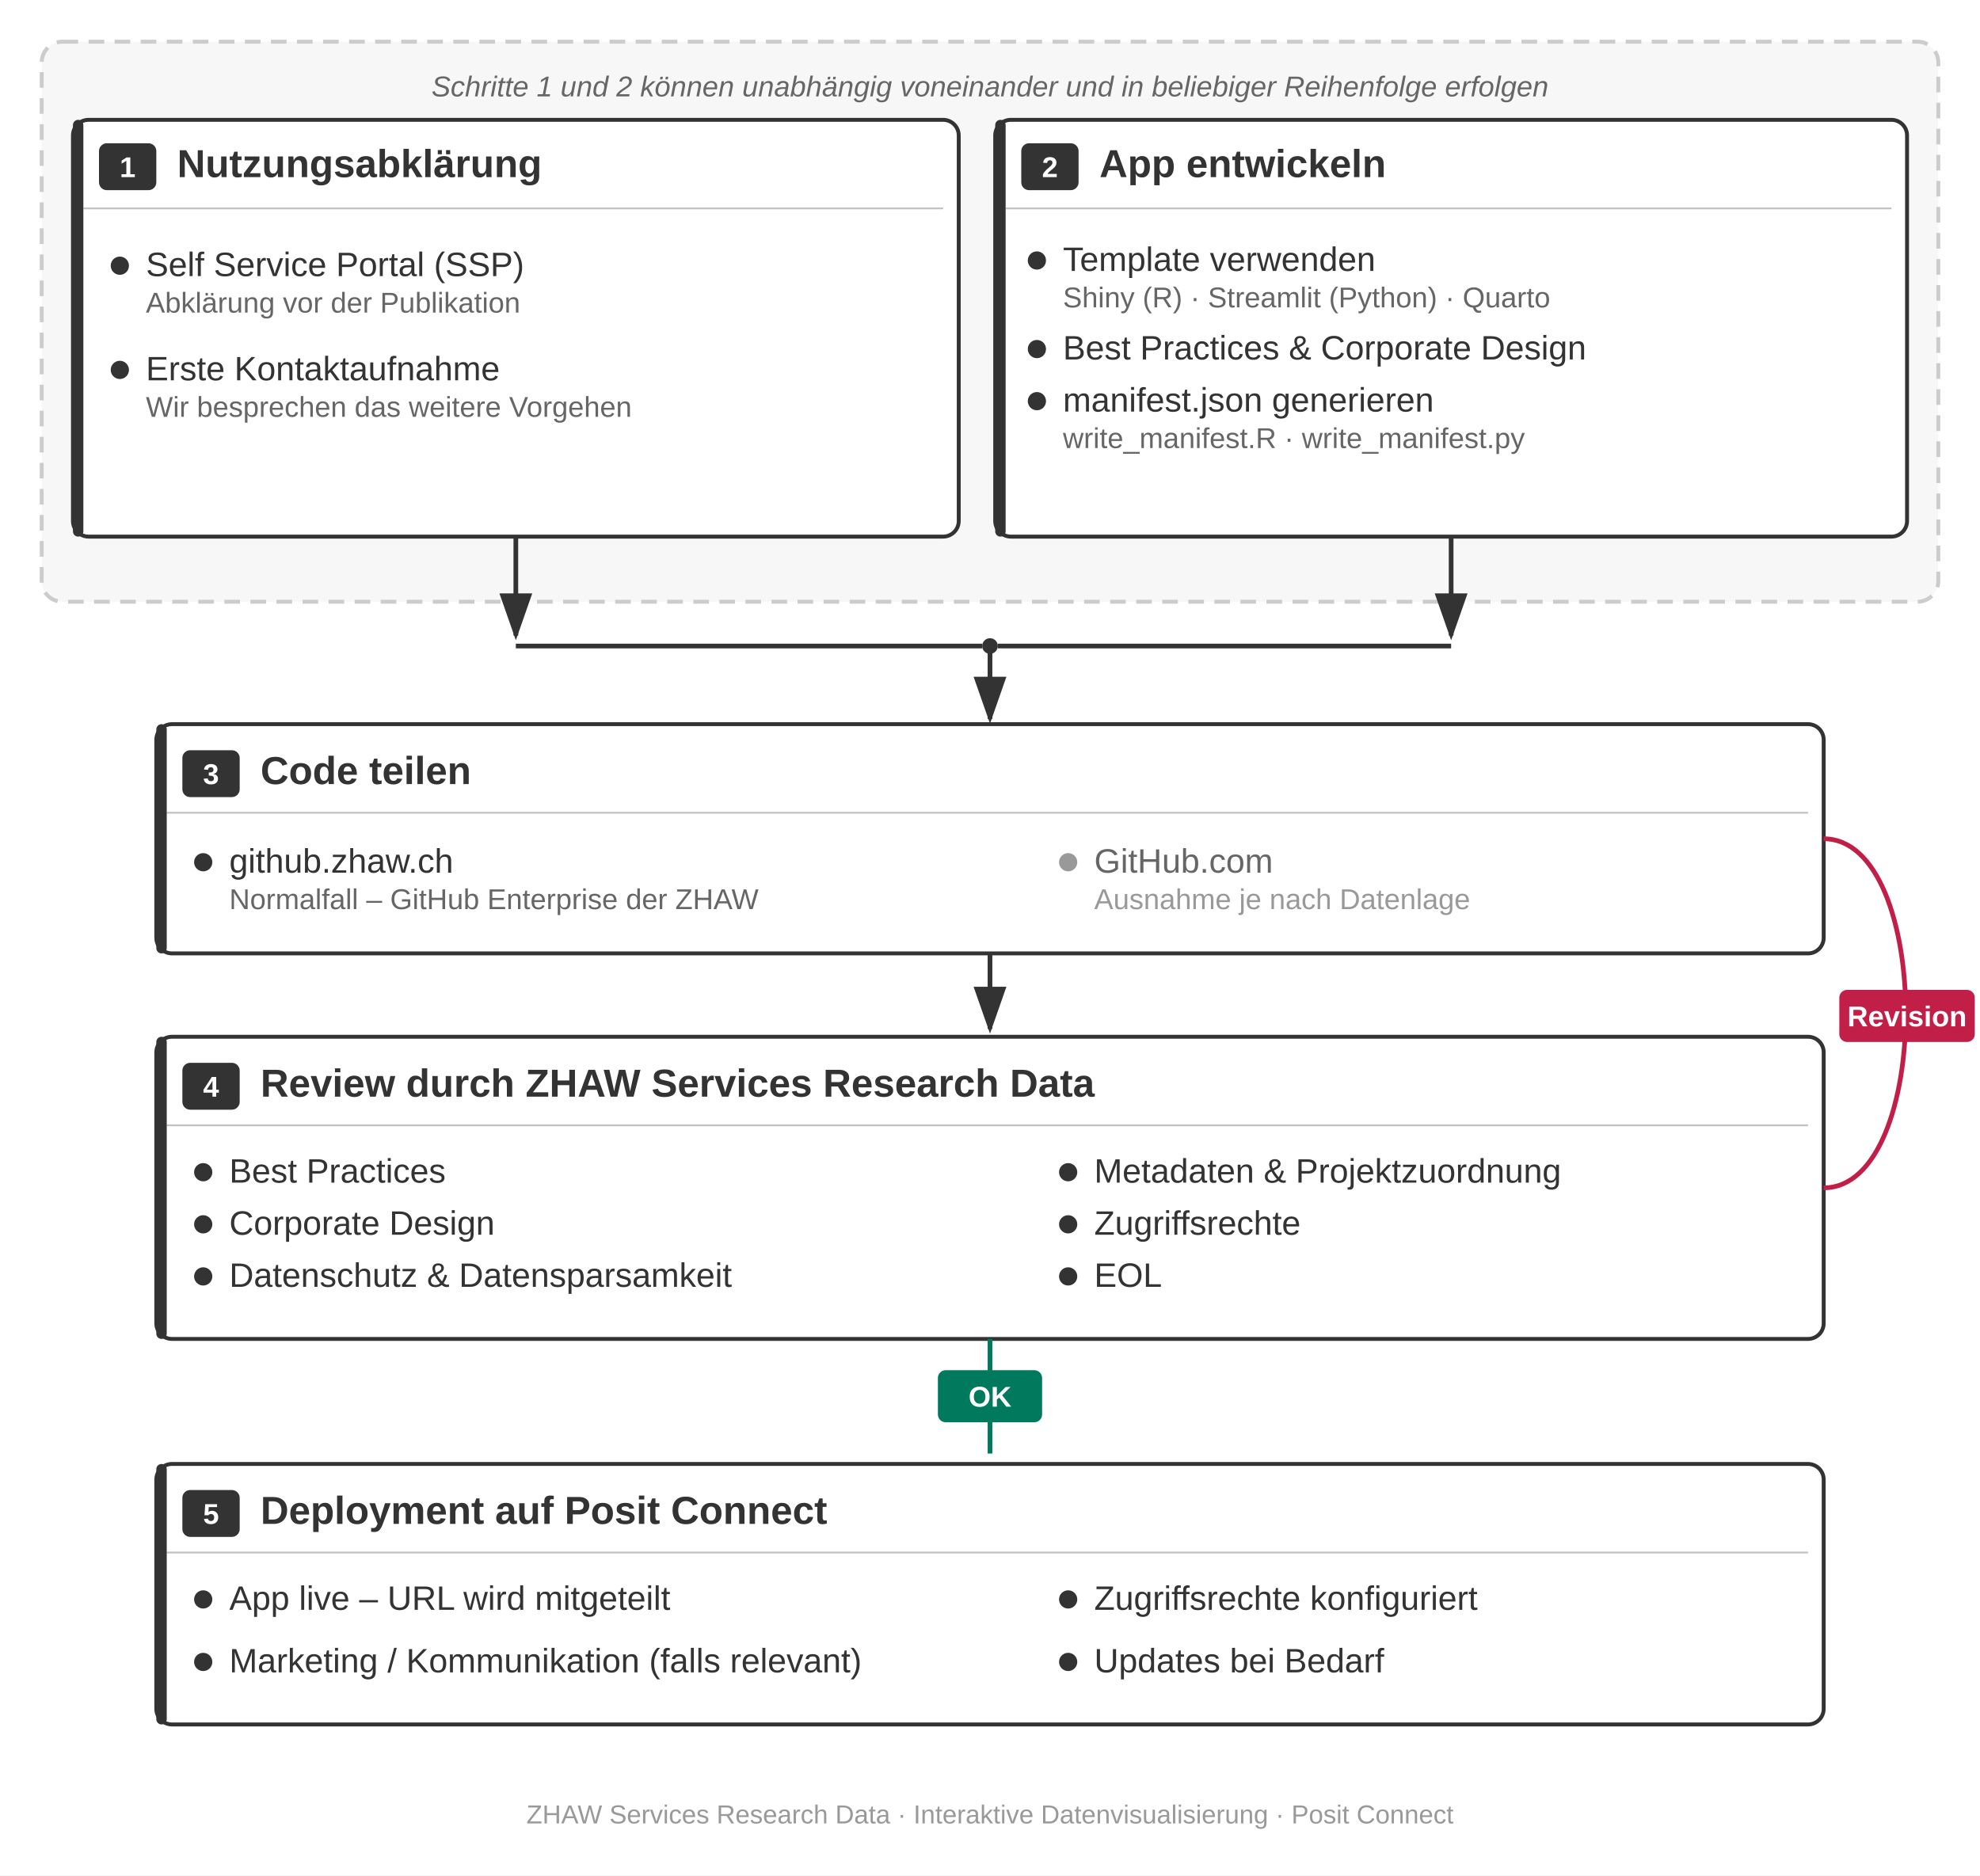
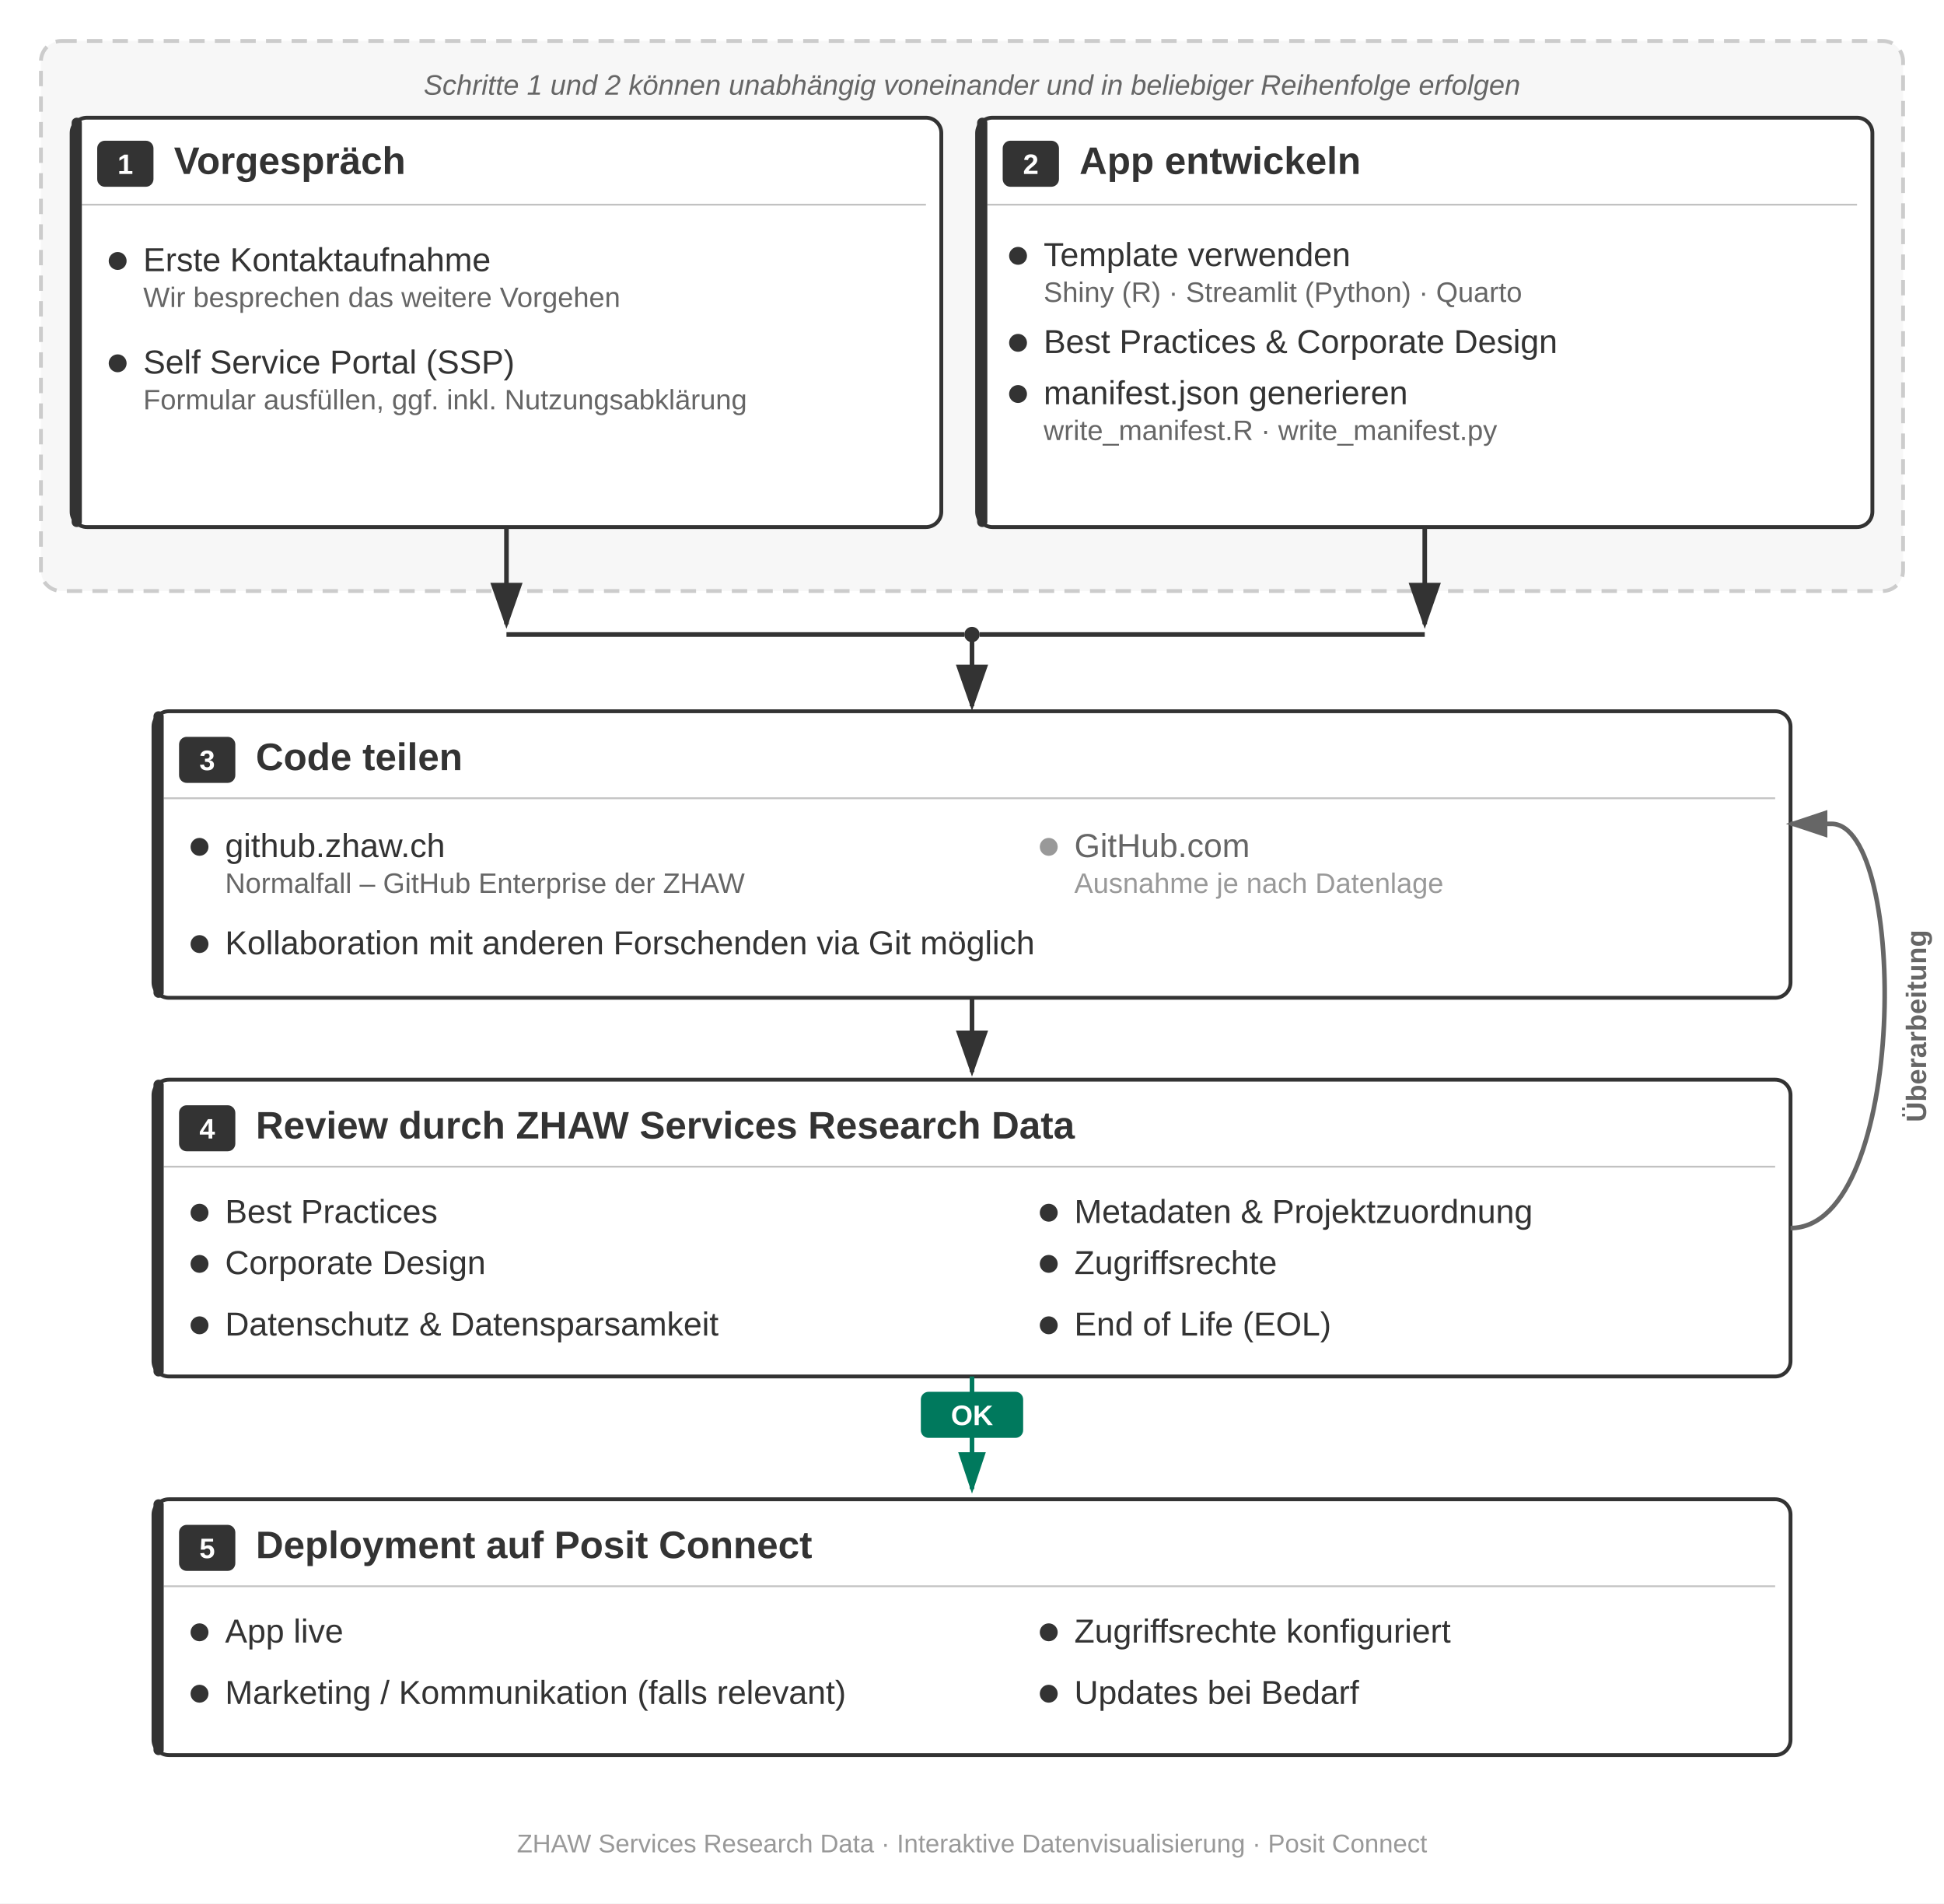
- <svg xmlns="http://www.w3.org/2000/svg" viewBox="0 0 760 720" role="img" font-family="Arial, sans-serif">
+ <svg xmlns="http://www.w3.org/2000/svg" viewBox="0 0 760 744" role="img" font-family="Arial, sans-serif">
  <defs>
    <marker id="a" markerWidth="10" markerHeight="7" refX="9" refY="3.5" orient="auto">
      <polygon points="0 0,10 3.5,0 7" fill="#333333" />
    </marker>
-     <marker id="ag" markerWidth="10" markerHeight="7" refX="9" refY="3.5" orient="auto">
-       <polygon points="0 0,10 3.5,0 7" fill="#00795d" />
+     <marker id="ag" markerWidth="9" markerHeight="6" refX="8" refY="3" orient="auto">
+       <polygon points="0 0,9 3,0 6" fill="#00795d" />
+     </marker>
+     <marker id="ar" markerWidth="9" markerHeight="6" refX="8" refY="3" orient="auto">
+       <polygon points="0 0,9 3,0 6" fill="#666666" />
    </marker>
  </defs>
-   <rect width="760" height="720" fill="#ffffff" />
+   <rect width="760" height="744" fill="#ffffff" />
  <rect x="16" y="16" width="728" height="215" rx="8" fill="#f7f7f7" stroke="#cccccc" stroke-width="1.5" stroke-dasharray="6,4" />
  <text x="380" y="37" font-size="11" fill="#666666" text-anchor="middle" font-style="italic">Schritte 1 und 2 können unabhängig voneinander und in beliebiger Reihenfolge erfolgen</text>
  <rect x="28" y="46" width="340" height="160" rx="6" fill="white" stroke="#333333" stroke-width="1.5" />
  <rect x="28" y="46" width="4" height="160" rx="2" fill="#333333" />
  <rect x="38" y="55" width="22" height="18" rx="3" fill="#333333" />
  <text x="49" y="68" font-size="11" fill="white" font-weight="bold" text-anchor="middle">1</text>
-   <text x="68" y="68" font-size="15" fill="#333333" font-weight="bold">Nutzungsabklärung</text>
+   <text x="68" y="68" font-size="15" fill="#333333" font-weight="bold">Vorgespräch</text>
  <line x1="32" y1="80" x2="362" y2="80" stroke="#333333" stroke-width="0.7" opacity="0.3" />
  <circle cx="46" cy="102" r="3.5" fill="#333333" />
-   <text x="56" y="106" font-size="13" fill="#333333">Self Service Portal (SSP)</text>
-   <text x="56" y="120" font-size="11" fill="#666666">Abklärung vor der Publikation</text>
+   <text x="56" y="106" font-size="13" fill="#333333">Erste Kontaktaufnahme</text>
+   <text x="56" y="120" font-size="11" fill="#666666">Wir besprechen das weitere Vorgehen</text>
  <circle cx="46" cy="142" r="3.5" fill="#333333" />
-   <text x="56" y="146" font-size="13" fill="#333333">Erste Kontaktaufnahme</text>
-   <text x="56" y="160" font-size="11" fill="#666666">Wir besprechen das weitere Vorgehen</text>
+   <text x="56" y="146" font-size="13" fill="#333333">Self Service Portal (SSP)</text>
+   <text x="56" y="160" font-size="11" fill="#666666">Formular ausfüllen, ggf. inkl. Nutzungsabklärung</text>
  <rect x="382" y="46" width="350" height="160" rx="6" fill="white" stroke="#333333" stroke-width="1.5" />
  <rect x="382" y="46" width="4" height="160" rx="2" fill="#333333" />
  <rect x="392" y="55" width="22" height="18" rx="3" fill="#333333" />
  <text x="403" y="68" font-size="11" fill="white" font-weight="bold" text-anchor="middle">2</text>
  <text x="422" y="68" font-size="15" fill="#333333" font-weight="bold">App entwickeln</text>
  <line x1="386" y1="80" x2="726" y2="80" stroke="#333333" stroke-width="0.7" opacity="0.3" />
  <circle cx="398" cy="100" r="3.5" fill="#333333" />
  <text x="408" y="104" font-size="13" fill="#333333">Template verwenden</text>
  <text x="408" y="118" font-size="11" fill="#666666">Shiny (R) · Streamlit (Python) · Quarto</text>
  <circle cx="398" cy="134" r="3.5" fill="#333333" />
  <text x="408" y="138" font-size="13" fill="#333333">Best Practices &amp; Corporate Design</text>
  <circle cx="398" cy="154" r="3.5" fill="#333333" />
  <text x="408" y="158" font-size="13" fill="#333333">manifest.json generieren</text>
  <text x="408" y="172" font-size="11" fill="#666666">write_manifest.R · write_manifest.py</text>
  <line x1="198" y1="206" x2="198" y2="244" stroke="#333333" stroke-width="1.8" marker-end="url(#a)" />
  <line x1="198" y1="248" x2="377" y2="248" stroke="#333333" stroke-width="1.8" />
  <line x1="557" y1="206" x2="557" y2="244" stroke="#333333" stroke-width="1.8" marker-end="url(#a)" />
  <line x1="557" y1="248" x2="383" y2="248" stroke="#333333" stroke-width="1.8" />
  <circle cx="380" cy="248" r="3" fill="#333333" />
  <line x1="380" y1="248" x2="380" y2="276" stroke="#333333" stroke-width="1.8" marker-end="url(#a)" />
-   <rect x="60" y="278" width="640" height="88" rx="6" fill="white" stroke="#333333" stroke-width="1.5" />
-   <rect x="60" y="278" width="4" height="88" rx="2" fill="#333333" />
+   <rect x="60" y="278" width="640" height="112" rx="6" fill="white" stroke="#333333" stroke-width="1.5" />
+   <rect x="60" y="278" width="4" height="112" rx="2" fill="#333333" />
  <rect x="70" y="288" width="22" height="18" rx="3" fill="#333333" />
  <text x="81" y="301" font-size="11" fill="white" font-weight="bold" text-anchor="middle">3</text>
  <text x="100" y="301" font-size="15" fill="#333333" font-weight="bold">Code teilen</text>
  <line x1="64" y1="312" x2="694" y2="312" stroke="#333333" stroke-width="0.7" opacity="0.3" />
  <circle cx="78" cy="331" r="3.5" fill="#333333" />
  <text x="88" y="335" font-size="13" fill="#333333">github.zhaw.ch</text>
  <text x="88" y="349" font-size="11" fill="#666666">Normalfall – GitHub Enterprise der ZHAW</text>
  <circle cx="410" cy="331" r="3.5" fill="#999999" />
  <text x="420" y="335" font-size="13" fill="#666666">GitHub.com</text>
  <text x="420" y="349" font-size="11" fill="#999999">Ausnahme je nach Datenlage</text>
-   <line x1="380" y1="366" x2="380" y2="395" stroke="#333333" stroke-width="1.8" marker-end="url(#a)" />
-   <rect x="60" y="398" width="640" height="116" rx="6" fill="white" stroke="#333333" stroke-width="1.5" />
-   <rect x="60" y="398" width="4" height="116" rx="2" fill="#333333" />
-   <rect x="70" y="408" width="22" height="18" rx="3" fill="#333333" />
-   <text x="81" y="421" font-size="11" fill="white" font-weight="bold" text-anchor="middle">4</text>
-   <text x="100" y="421" font-size="15" fill="#333333" font-weight="bold">Review durch ZHAW Services Research Data</text>
-   <line x1="64" y1="432" x2="694" y2="432" stroke="#333333" stroke-width="0.7" opacity="0.3" />
-   <circle cx="78" cy="450" r="3.5" fill="#333333" />
-   <text x="88" y="454" font-size="13" fill="#333333">Best Practices</text>
-   <circle cx="78" cy="470" r="3.5" fill="#333333" />
-   <text x="88" y="474" font-size="13" fill="#333333">Corporate Design</text>
-   <circle cx="78" cy="490" r="3.5" fill="#333333" />
-   <text x="88" y="494" font-size="13" fill="#333333">Datenschutz &amp; Datensparsamkeit</text>
-   <circle cx="410" cy="450" r="3.5" fill="#333333" />
-   <text x="420" y="454" font-size="13" fill="#333333">Metadaten &amp; Projektzuordnung</text>
-   <circle cx="410" cy="470" r="3.5" fill="#333333" />
-   <text x="420" y="474" font-size="13" fill="#333333">Zugriffsrechte</text>
-   <circle cx="410" cy="490" r="3.5" fill="#333333" />
-   <text x="420" y="494" font-size="13" fill="#333333">EOL</text>
-   <path d="M 700,456 C 742,456 742,322 700,322" stroke="#c11e48" stroke-width="1.8" fill="none" />
-   <rect x="706" y="380" width="52" height="20" rx="3" fill="#c11e48" />
-   <text x="732" y="394" font-size="11" fill="white" font-weight="bold" text-anchor="middle">Revision</text>
-   <line x1="380" y1="514" x2="380" y2="558" stroke="#00795d" stroke-width="1.8" />
-   <rect x="360" y="526" width="40" height="20" rx="3" fill="#00795d" />
-   <text x="380" y="540" font-size="11" fill="white" font-weight="bold" text-anchor="middle">OK</text>
-   <rect x="60" y="562" width="640" height="100" rx="6" fill="white" stroke="#333333" stroke-width="1.5" />
-   <rect x="60" y="562" width="4" height="100" rx="2" fill="#333333" />
-   <rect x="70" y="572" width="22" height="18" rx="3" fill="#333333" />
-   <text x="81" y="585" font-size="11" fill="white" font-weight="bold" text-anchor="middle">5</text>
-   <text x="100" y="585" font-size="15" fill="#333333" font-weight="bold">Deployment auf Posit Connect</text>
-   <line x1="64" y1="596" x2="694" y2="596" stroke="#333333" stroke-width="0.7" opacity="0.3" />
-   <circle cx="78" cy="614" r="3.5" fill="#333333" />
-   <text x="88" y="618" font-size="13" fill="#333333">App live – URL wird mitgeteilt</text>
-   <circle cx="410" cy="614" r="3.5" fill="#333333" />
-   <text x="420" y="618" font-size="13" fill="#333333">Zugriffsrechte konfiguriert</text>
+   <circle cx="78" cy="369" r="3.5" fill="#333333" />
+   <text x="88" y="373" font-size="13" fill="#333333">Kollaboration mit anderen Forschenden via Git möglich</text>
+   <line x1="380" y1="390" x2="380" y2="419" stroke="#333333" stroke-width="1.8" marker-end="url(#a)" />
+   <rect x="60" y="422" width="640" height="116" rx="6" fill="white" stroke="#333333" stroke-width="1.5" />
+   <rect x="60" y="422" width="4" height="116" rx="2" fill="#333333" />
+   <rect x="70" y="432" width="22" height="18" rx="3" fill="#333333" />
+   <text x="81" y="445" font-size="11" fill="white" font-weight="bold" text-anchor="middle">4</text>
+   <text x="100" y="445" font-size="15" fill="#333333" font-weight="bold">Review durch ZHAW Services Research Data</text>
+   <line x1="64" y1="456" x2="694" y2="456" stroke="#333333" stroke-width="0.7" opacity="0.3" />
+   <circle cx="78" cy="474" r="3.5" fill="#333333" />
+   <text x="88" y="478" font-size="13" fill="#333333">Best Practices</text>
+   <circle cx="78" cy="494" r="3.5" fill="#333333" />
+   <text x="88" y="498" font-size="13" fill="#333333">Corporate Design</text>
+   <circle cx="78" cy="518" r="3.5" fill="#333333" />
+   <text x="88" y="522" font-size="13" fill="#333333">Datenschutz &amp; Datensparsamkeit</text>
+   <circle cx="410" cy="474" r="3.5" fill="#333333" />
+   <text x="420" y="478" font-size="13" fill="#333333">Metadaten &amp; Projektzuordnung</text>
+   <circle cx="410" cy="494" r="3.5" fill="#333333" />
+   <text x="420" y="498" font-size="13" fill="#333333">Zugriffsrechte</text>
+   <circle cx="410" cy="518" r="3.5" fill="#333333" />
+   <text x="420" y="522" font-size="13" fill="#333333">End of Life (EOL)</text>
+   <path d="M 700,480 C 746,480 746,322 716,322 L 700,322" stroke="#666666" stroke-width="1.8" fill="none" marker-end="url(#ar)" />
+   <text x="753" y="401" font-size="11" fill="#666666" font-weight="bold" text-anchor="middle" transform="rotate(-90 753 401)">Überarbeitung</text>
+   <line x1="380" y1="538" x2="380" y2="582" stroke="#00795d" stroke-width="1.8" marker-end="url(#ag)" />
+   <rect x="360" y="544" width="40" height="18" rx="3" fill="#00795d" />
+   <text x="380" y="557" font-size="11" fill="white" font-weight="bold" text-anchor="middle">OK</text>
+   <rect x="60" y="586" width="640" height="100" rx="6" fill="white" stroke="#333333" stroke-width="1.5" />
+   <rect x="60" y="586" width="4" height="100" rx="2" fill="#333333" />
+   <rect x="70" y="596" width="22" height="18" rx="3" fill="#333333" />
+   <text x="81" y="609" font-size="11" fill="white" font-weight="bold" text-anchor="middle">5</text>
+   <text x="100" y="609" font-size="15" fill="#333333" font-weight="bold">Deployment auf Posit Connect</text>
+   <line x1="64" y1="620" x2="694" y2="620" stroke="#333333" stroke-width="0.7" opacity="0.3" />
  <circle cx="78" cy="638" r="3.5" fill="#333333" />
-   <text x="88" y="642" font-size="13" fill="#333333">Marketing / Kommunikation (falls relevant)</text>
+   <text x="88" y="642" font-size="13" fill="#333333">App live</text>
  <circle cx="410" cy="638" r="3.5" fill="#333333" />
-   <text x="420" y="642" font-size="13" fill="#333333">Updates bei Bedarf</text>
-   <text x="380" y="700" font-size="10" fill="#999999" text-anchor="middle">ZHAW Services Research Data · Interaktive Datenvisualisierung · Posit Connect</text>
+   <text x="420" y="642" font-size="13" fill="#333333">Zugriffsrechte konfiguriert</text>
+   <circle cx="78" cy="662" r="3.5" fill="#333333" />
+   <text x="88" y="666" font-size="13" fill="#333333">Marketing / Kommunikation (falls relevant)</text>
+   <circle cx="410" cy="662" r="3.5" fill="#333333" />
+   <text x="420" y="666" font-size="13" fill="#333333">Updates bei Bedarf</text>
+   <text x="380" y="724" font-size="10" fill="#999999" text-anchor="middle">ZHAW Services Research Data · Interaktive Datenvisualisierung · Posit Connect</text>
</svg>
